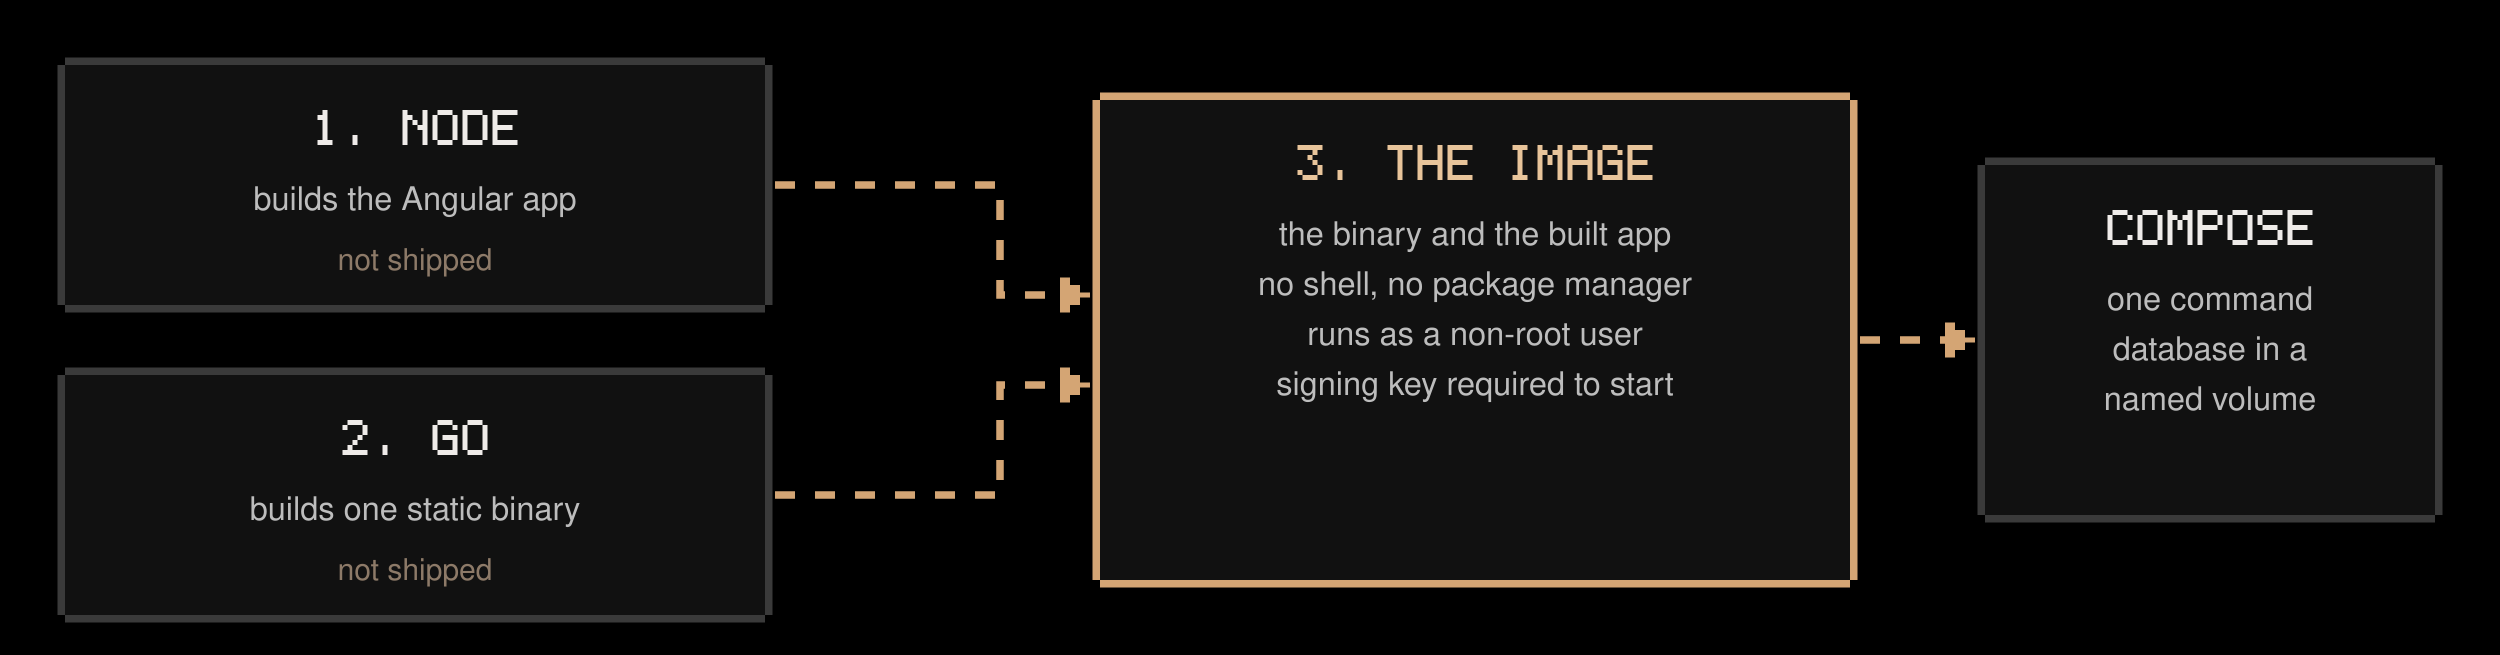
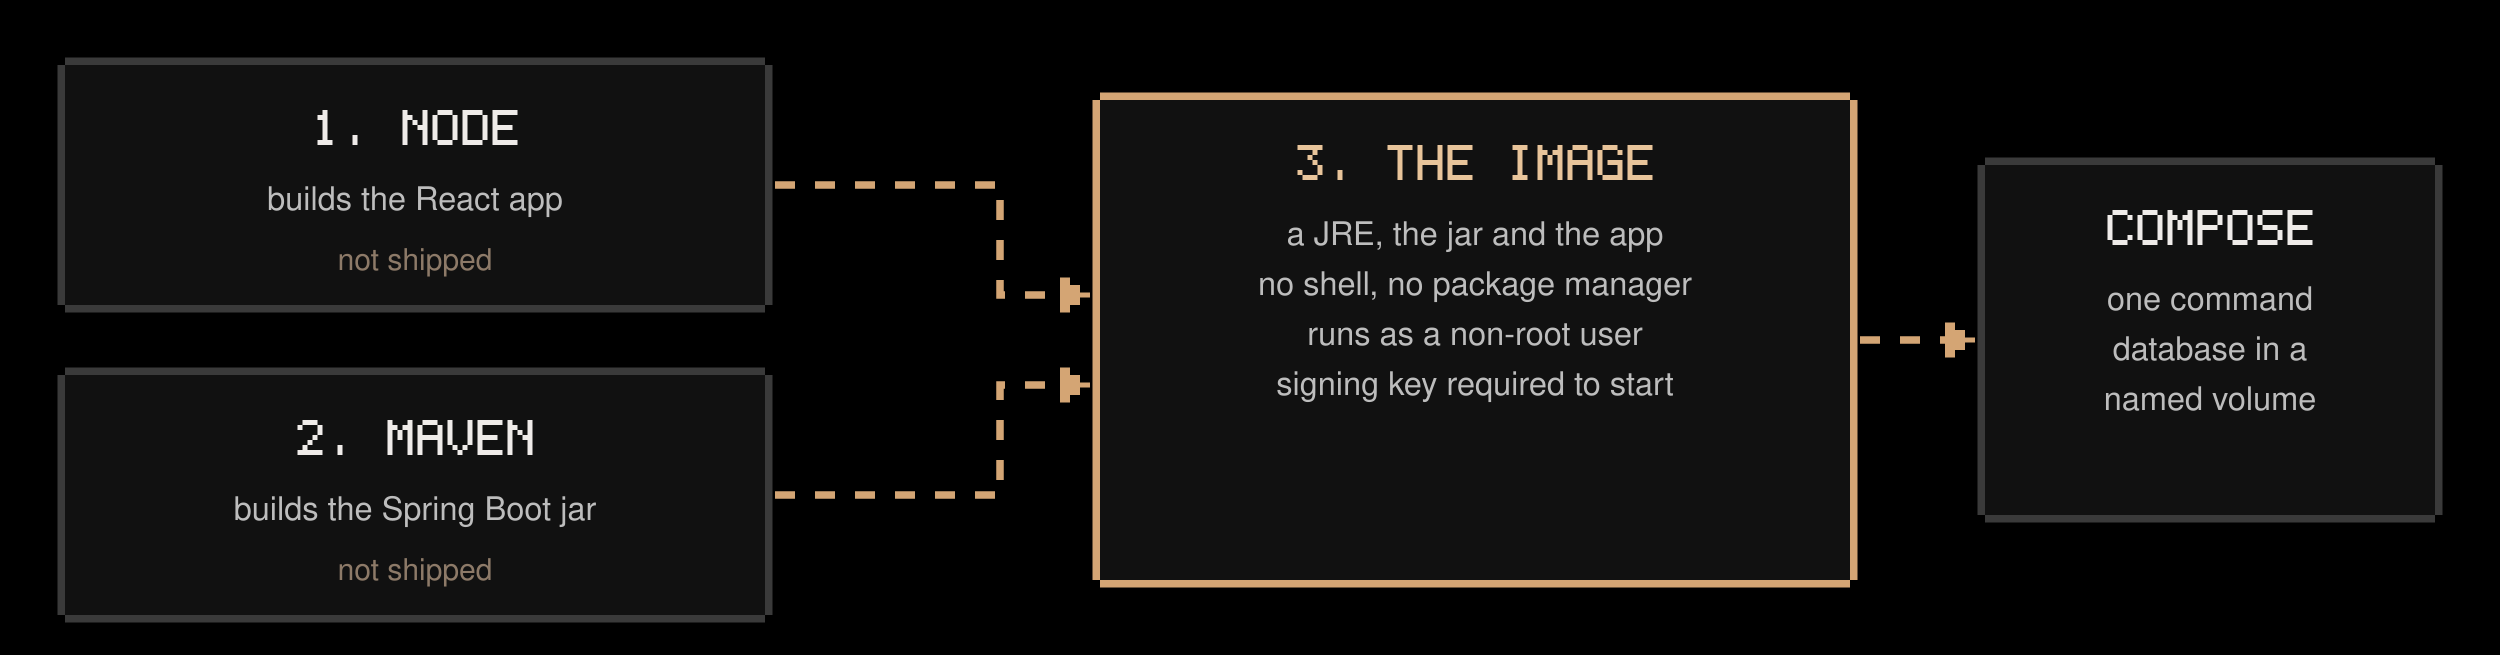
- <svg xmlns="http://www.w3.org/2000/svg" viewBox="0 0 1000 262" width="1000" height="262" role="img" aria-label="A multi-stage Docker build: Node builds the Angular app and Go builds a static binary. Only those two results go into the final image, which has no shell and runs as a non-root user.">
+ <svg xmlns="http://www.w3.org/2000/svg" viewBox="0 0 1000 262" width="1000" height="262" role="img" aria-label="A multi-stage Docker build: Node builds the React app and Maven builds the Spring Boot jar. Only those two results go into the final image, a Java runtime with no shell that runs as a non-root user.">
  <style>
.flow { stroke-dasharray: 8 8; animation: flow 1s linear infinite; }
@keyframes flow { to { stroke-dashoffset: -16; } }

.ship { animation: ship 3s ease-in-out infinite; }
@keyframes ship { 50% { opacity: .6; } }

@media (prefers-reduced-motion: reduce) { * { animation: none !important; } }
</style>
  <rect width="1000" height="262" fill="#000000" />
  <g>
    <rect x="26" y="26" width="280" height="96" fill="#111111" />
    <rect x="26" y="23" width="280" height="3" fill="#3a3a3a" />
    <rect x="26" y="122" width="280" height="3" fill="#3a3a3a" />
    <rect x="23" y="26" width="3" height="96" fill="#3a3a3a" />
    <rect x="306" y="26" width="3" height="96" fill="#3a3a3a" />
  </g>
  <path fill="#efebe9" d="M129 44h2v2h-2zM127 46h2v2h-2zM129 46h2v2h-2zM129 48h2v2h-2zM129 50h2v2h-2zM129 52h2v2h-2zM129 54h2v2h-2zM127 56h2v2h-2zM129 56h2v2h-2zM131 56h2v2h-2zM141 54h2v2h-2zM141 56h2v2h-2zM161 44h2v2h-2zM169 44h2v2h-2zM161 46h2v2h-2zM163 46h2v2h-2zM169 46h2v2h-2zM161 48h2v2h-2zM165 48h2v2h-2zM169 48h2v2h-2zM161 50h2v2h-2zM167 50h2v2h-2zM169 50h2v2h-2zM161 52h2v2h-2zM169 52h2v2h-2zM161 54h2v2h-2zM169 54h2v2h-2zM161 56h2v2h-2zM169 56h2v2h-2zM175 44h2v2h-2zM177 44h2v2h-2zM179 44h2v2h-2zM173 46h2v2h-2zM181 46h2v2h-2zM173 48h2v2h-2zM181 48h2v2h-2zM173 50h2v2h-2zM181 50h2v2h-2zM173 52h2v2h-2zM181 52h2v2h-2zM173 54h2v2h-2zM181 54h2v2h-2zM175 56h2v2h-2zM177 56h2v2h-2zM179 56h2v2h-2zM185 44h2v2h-2zM187 44h2v2h-2zM189 44h2v2h-2zM191 44h2v2h-2zM185 46h2v2h-2zM193 46h2v2h-2zM185 48h2v2h-2zM193 48h2v2h-2zM185 50h2v2h-2zM193 50h2v2h-2zM185 52h2v2h-2zM193 52h2v2h-2zM185 54h2v2h-2zM193 54h2v2h-2zM185 56h2v2h-2zM187 56h2v2h-2zM189 56h2v2h-2zM191 56h2v2h-2zM197 44h2v2h-2zM199 44h2v2h-2zM201 44h2v2h-2zM203 44h2v2h-2zM205 44h2v2h-2zM197 46h2v2h-2zM197 48h2v2h-2zM197 50h2v2h-2zM199 50h2v2h-2zM201 50h2v2h-2zM203 50h2v2h-2zM197 52h2v2h-2zM197 54h2v2h-2zM197 56h2v2h-2zM199 56h2v2h-2zM201 56h2v2h-2zM203 56h2v2h-2zM205 56h2v2h-2z" />
-   <text x="166.0" y="84" font-family="-apple-system, BlinkMacSystemFont, 'Segoe UI', Helvetica, Arial, sans-serif" font-size="13" font-weight="400" fill="#bdbdbd" text-anchor="middle">builds the Angular app</text>
+   <text x="166.0" y="84" font-family="-apple-system, BlinkMacSystemFont, 'Segoe UI', Helvetica, Arial, sans-serif" font-size="13" font-weight="400" fill="#bdbdbd" text-anchor="middle">builds the React app</text>
  <text x="166" y="108" font-family="-apple-system, BlinkMacSystemFont, 'Segoe UI', Helvetica, Arial, sans-serif" font-size="12" font-weight="400" fill="#8d7a68" text-anchor="middle">not shipped</text>
  <g>
    <rect x="26" y="150" width="280" height="96" fill="#111111" />
    <rect x="26" y="147" width="280" height="3" fill="#3a3a3a" />
    <rect x="26" y="246" width="280" height="3" fill="#3a3a3a" />
    <rect x="23" y="150" width="3" height="96" fill="#3a3a3a" />
    <rect x="306" y="150" width="3" height="96" fill="#3a3a3a" />
  </g>
-   <path fill="#efebe9" d="M139 168h2v2h-2zM141 168h2v2h-2zM143 168h2v2h-2zM137 170h2v2h-2zM145 170h2v2h-2zM145 172h2v2h-2zM143 174h2v2h-2zM141 176h2v2h-2zM139 178h2v2h-2zM137 180h2v2h-2zM139 180h2v2h-2zM141 180h2v2h-2zM143 180h2v2h-2zM145 180h2v2h-2zM153 178h2v2h-2zM153 180h2v2h-2zM175 168h2v2h-2zM177 168h2v2h-2zM179 168h2v2h-2zM173 170h2v2h-2zM181 170h2v2h-2zM173 172h2v2h-2zM173 174h2v2h-2zM177 174h2v2h-2zM179 174h2v2h-2zM181 174h2v2h-2zM173 176h2v2h-2zM181 176h2v2h-2zM173 178h2v2h-2zM181 178h2v2h-2zM175 180h2v2h-2zM177 180h2v2h-2zM179 180h2v2h-2zM181 180h2v2h-2zM187 168h2v2h-2zM189 168h2v2h-2zM191 168h2v2h-2zM185 170h2v2h-2zM193 170h2v2h-2zM185 172h2v2h-2zM193 172h2v2h-2zM185 174h2v2h-2zM193 174h2v2h-2zM185 176h2v2h-2zM193 176h2v2h-2zM185 178h2v2h-2zM193 178h2v2h-2zM187 180h2v2h-2zM189 180h2v2h-2zM191 180h2v2h-2z" />
-   <text x="166.0" y="208" font-family="-apple-system, BlinkMacSystemFont, 'Segoe UI', Helvetica, Arial, sans-serif" font-size="13" font-weight="400" fill="#bdbdbd" text-anchor="middle">builds one static binary</text>
+   <path fill="#efebe9" d="M121 168h2v2h-2zM123 168h2v2h-2zM125 168h2v2h-2zM119 170h2v2h-2zM127 170h2v2h-2zM127 172h2v2h-2zM125 174h2v2h-2zM123 176h2v2h-2zM121 178h2v2h-2zM119 180h2v2h-2zM121 180h2v2h-2zM123 180h2v2h-2zM125 180h2v2h-2zM127 180h2v2h-2zM135 178h2v2h-2zM135 180h2v2h-2zM155 168h2v2h-2zM163 168h2v2h-2zM155 170h2v2h-2zM157 170h2v2h-2zM161 170h2v2h-2zM163 170h2v2h-2zM155 172h2v2h-2zM159 172h2v2h-2zM163 172h2v2h-2zM155 174h2v2h-2zM159 174h2v2h-2zM163 174h2v2h-2zM155 176h2v2h-2zM163 176h2v2h-2zM155 178h2v2h-2zM163 178h2v2h-2zM155 180h2v2h-2zM163 180h2v2h-2zM169 168h2v2h-2zM171 168h2v2h-2zM173 168h2v2h-2zM167 170h2v2h-2zM175 170h2v2h-2zM167 172h2v2h-2zM175 172h2v2h-2zM167 174h2v2h-2zM169 174h2v2h-2zM171 174h2v2h-2zM173 174h2v2h-2zM175 174h2v2h-2zM167 176h2v2h-2zM175 176h2v2h-2zM167 178h2v2h-2zM175 178h2v2h-2zM167 180h2v2h-2zM175 180h2v2h-2zM179 168h2v2h-2zM187 168h2v2h-2zM179 170h2v2h-2zM187 170h2v2h-2zM179 172h2v2h-2zM187 172h2v2h-2zM179 174h2v2h-2zM187 174h2v2h-2zM179 176h2v2h-2zM187 176h2v2h-2zM181 178h2v2h-2zM185 178h2v2h-2zM183 180h2v2h-2zM191 168h2v2h-2zM193 168h2v2h-2zM195 168h2v2h-2zM197 168h2v2h-2zM199 168h2v2h-2zM191 170h2v2h-2zM191 172h2v2h-2zM191 174h2v2h-2zM193 174h2v2h-2zM195 174h2v2h-2zM197 174h2v2h-2zM191 176h2v2h-2zM191 178h2v2h-2zM191 180h2v2h-2zM193 180h2v2h-2zM195 180h2v2h-2zM197 180h2v2h-2zM199 180h2v2h-2zM203 168h2v2h-2zM211 168h2v2h-2zM203 170h2v2h-2zM205 170h2v2h-2zM211 170h2v2h-2zM203 172h2v2h-2zM207 172h2v2h-2zM211 172h2v2h-2zM203 174h2v2h-2zM209 174h2v2h-2zM211 174h2v2h-2zM203 176h2v2h-2zM211 176h2v2h-2zM203 178h2v2h-2zM211 178h2v2h-2zM203 180h2v2h-2zM211 180h2v2h-2z" />
+   <text x="166.0" y="208" font-family="-apple-system, BlinkMacSystemFont, 'Segoe UI', Helvetica, Arial, sans-serif" font-size="13" font-weight="400" fill="#bdbdbd" text-anchor="middle">builds the Spring Boot jar</text>
  <text x="166" y="232" font-family="-apple-system, BlinkMacSystemFont, 'Segoe UI', Helvetica, Arial, sans-serif" font-size="12" font-weight="400" fill="#8d7a68" text-anchor="middle">not shipped</text>
  <path class="flow" d="M310 74H400V118H424" fill="none" stroke="#d4a574" stroke-width="3" />
  <line class="flow" x1="424" y1="118" x2="424" y2="118" stroke="#d4a574" stroke-width="3" />
  <g fill="#d4a574">
    <rect x="424" y="111.0" width="4" height="14" />
    <rect x="428" y="114.0" width="4" height="8" />
    <rect x="432" y="117.0" width="4" height="2" />
  </g>
  <path class="flow" d="M310 198H400V154H424" fill="none" stroke="#d4a574" stroke-width="3" />
  <line class="flow" x1="424" y1="154" x2="424" y2="154" stroke="#d4a574" stroke-width="3" />
  <g fill="#d4a574">
    <rect x="424" y="147.0" width="4" height="14" />
    <rect x="428" y="150.0" width="4" height="8" />
    <rect x="432" y="153.0" width="4" height="2" />
  </g>
  <g>
    <rect x="440" y="40" width="300" height="192" fill="#111111" />
    <rect x="440" y="37" width="300" height="3" fill="#d4a574" />
    <rect x="440" y="232" width="300" height="3" fill="#d4a574" />
    <rect x="437" y="40" width="3" height="192" fill="#d4a574" />
    <rect x="740" y="40" width="3" height="192" fill="#d4a574" />
  </g>
  <path fill="#e8c49a" d="M519 58h2v2h-2zM521 58h2v2h-2zM523 58h2v2h-2zM525 58h2v2h-2zM527 58h2v2h-2zM525 60h2v2h-2zM523 62h2v2h-2zM525 64h2v2h-2zM527 66h2v2h-2zM519 68h2v2h-2zM527 68h2v2h-2zM521 70h2v2h-2zM523 70h2v2h-2zM525 70h2v2h-2zM535 68h2v2h-2zM535 70h2v2h-2zM555 58h2v2h-2zM557 58h2v2h-2zM559 58h2v2h-2zM561 58h2v2h-2zM563 58h2v2h-2zM559 60h2v2h-2zM559 62h2v2h-2zM559 64h2v2h-2zM559 66h2v2h-2zM559 68h2v2h-2zM559 70h2v2h-2zM567 58h2v2h-2zM575 58h2v2h-2zM567 60h2v2h-2zM575 60h2v2h-2zM567 62h2v2h-2zM575 62h2v2h-2zM567 64h2v2h-2zM569 64h2v2h-2zM571 64h2v2h-2zM573 64h2v2h-2zM575 64h2v2h-2zM567 66h2v2h-2zM575 66h2v2h-2zM567 68h2v2h-2zM575 68h2v2h-2zM567 70h2v2h-2zM575 70h2v2h-2zM579 58h2v2h-2zM581 58h2v2h-2zM583 58h2v2h-2zM585 58h2v2h-2zM587 58h2v2h-2zM579 60h2v2h-2zM579 62h2v2h-2zM579 64h2v2h-2zM581 64h2v2h-2zM583 64h2v2h-2zM585 64h2v2h-2zM579 66h2v2h-2zM579 68h2v2h-2zM579 70h2v2h-2zM581 70h2v2h-2zM583 70h2v2h-2zM585 70h2v2h-2zM587 70h2v2h-2zM605 58h2v2h-2zM607 58h2v2h-2zM609 58h2v2h-2zM607 60h2v2h-2zM607 62h2v2h-2zM607 64h2v2h-2zM607 66h2v2h-2zM607 68h2v2h-2zM605 70h2v2h-2zM607 70h2v2h-2zM609 70h2v2h-2zM615 58h2v2h-2zM623 58h2v2h-2zM615 60h2v2h-2zM617 60h2v2h-2zM621 60h2v2h-2zM623 60h2v2h-2zM615 62h2v2h-2zM619 62h2v2h-2zM623 62h2v2h-2zM615 64h2v2h-2zM619 64h2v2h-2zM623 64h2v2h-2zM615 66h2v2h-2zM623 66h2v2h-2zM615 68h2v2h-2zM623 68h2v2h-2zM615 70h2v2h-2zM623 70h2v2h-2zM629 58h2v2h-2zM631 58h2v2h-2zM633 58h2v2h-2zM627 60h2v2h-2zM635 60h2v2h-2zM627 62h2v2h-2zM635 62h2v2h-2zM627 64h2v2h-2zM629 64h2v2h-2zM631 64h2v2h-2zM633 64h2v2h-2zM635 64h2v2h-2zM627 66h2v2h-2zM635 66h2v2h-2zM627 68h2v2h-2zM635 68h2v2h-2zM627 70h2v2h-2zM635 70h2v2h-2zM641 58h2v2h-2zM643 58h2v2h-2zM645 58h2v2h-2zM639 60h2v2h-2zM647 60h2v2h-2zM639 62h2v2h-2zM639 64h2v2h-2zM643 64h2v2h-2zM645 64h2v2h-2zM647 64h2v2h-2zM639 66h2v2h-2zM647 66h2v2h-2zM639 68h2v2h-2zM647 68h2v2h-2zM641 70h2v2h-2zM643 70h2v2h-2zM645 70h2v2h-2zM647 70h2v2h-2zM651 58h2v2h-2zM653 58h2v2h-2zM655 58h2v2h-2zM657 58h2v2h-2zM659 58h2v2h-2zM651 60h2v2h-2zM651 62h2v2h-2zM651 64h2v2h-2zM653 64h2v2h-2zM655 64h2v2h-2zM657 64h2v2h-2zM651 66h2v2h-2zM651 68h2v2h-2zM651 70h2v2h-2zM653 70h2v2h-2zM655 70h2v2h-2zM657 70h2v2h-2zM659 70h2v2h-2z" />
-   <text x="590.0" y="98" font-family="-apple-system, BlinkMacSystemFont, 'Segoe UI', Helvetica, Arial, sans-serif" font-size="13" font-weight="400" fill="#bdbdbd" text-anchor="middle">the binary and the built app</text>
+   <text x="590.0" y="98" font-family="-apple-system, BlinkMacSystemFont, 'Segoe UI', Helvetica, Arial, sans-serif" font-size="13" font-weight="400" fill="#bdbdbd" text-anchor="middle">a JRE, the jar and the app</text>
  <text x="590.0" y="118" font-family="-apple-system, BlinkMacSystemFont, 'Segoe UI', Helvetica, Arial, sans-serif" font-size="13" font-weight="400" fill="#bdbdbd" text-anchor="middle">no shell, no package manager</text>
  <text x="590.0" y="138" font-family="-apple-system, BlinkMacSystemFont, 'Segoe UI', Helvetica, Arial, sans-serif" font-size="13" font-weight="400" fill="#bdbdbd" text-anchor="middle">runs as a non-root user</text>
  <text x="590.0" y="158" font-family="-apple-system, BlinkMacSystemFont, 'Segoe UI', Helvetica, Arial, sans-serif" font-size="13" font-weight="400" fill="#bdbdbd" text-anchor="middle">signing key required to start</text>
  <line class="flow" x1="744" y1="136" x2="778" y2="136" stroke="#d4a574" stroke-width="3" />
  <g fill="#d4a574">
    <rect x="778" y="129.0" width="4" height="14" />
    <rect x="782" y="132.0" width="4" height="8" />
    <rect x="786" y="135.0" width="4" height="2" />
  </g>
  <g>
    <rect x="794" y="66" width="180" height="140" fill="#111111" />
    <rect x="794" y="63" width="180" height="3" fill="#3a3a3a" />
    <rect x="794" y="206" width="180" height="3" fill="#3a3a3a" />
    <rect x="791" y="66" width="3" height="140" fill="#3a3a3a" />
    <rect x="974" y="66" width="3" height="140" fill="#3a3a3a" />
  </g>
  <path fill="#efebe9" d="M845 84h2v2h-2zM847 84h2v2h-2zM849 84h2v2h-2zM843 86h2v2h-2zM851 86h2v2h-2zM843 88h2v2h-2zM843 90h2v2h-2zM843 92h2v2h-2zM843 94h2v2h-2zM851 94h2v2h-2zM845 96h2v2h-2zM847 96h2v2h-2zM849 96h2v2h-2zM857 84h2v2h-2zM859 84h2v2h-2zM861 84h2v2h-2zM855 86h2v2h-2zM863 86h2v2h-2zM855 88h2v2h-2zM863 88h2v2h-2zM855 90h2v2h-2zM863 90h2v2h-2zM855 92h2v2h-2zM863 92h2v2h-2zM855 94h2v2h-2zM863 94h2v2h-2zM857 96h2v2h-2zM859 96h2v2h-2zM861 96h2v2h-2zM867 84h2v2h-2zM875 84h2v2h-2zM867 86h2v2h-2zM869 86h2v2h-2zM873 86h2v2h-2zM875 86h2v2h-2zM867 88h2v2h-2zM871 88h2v2h-2zM875 88h2v2h-2zM867 90h2v2h-2zM871 90h2v2h-2zM875 90h2v2h-2zM867 92h2v2h-2zM875 92h2v2h-2zM867 94h2v2h-2zM875 94h2v2h-2zM867 96h2v2h-2zM875 96h2v2h-2zM879 84h2v2h-2zM881 84h2v2h-2zM883 84h2v2h-2zM885 84h2v2h-2zM879 86h2v2h-2zM887 86h2v2h-2zM879 88h2v2h-2zM887 88h2v2h-2zM879 90h2v2h-2zM881 90h2v2h-2zM883 90h2v2h-2zM885 90h2v2h-2zM879 92h2v2h-2zM879 94h2v2h-2zM879 96h2v2h-2zM893 84h2v2h-2zM895 84h2v2h-2zM897 84h2v2h-2zM891 86h2v2h-2zM899 86h2v2h-2zM891 88h2v2h-2zM899 88h2v2h-2zM891 90h2v2h-2zM899 90h2v2h-2zM891 92h2v2h-2zM899 92h2v2h-2zM891 94h2v2h-2zM899 94h2v2h-2zM893 96h2v2h-2zM895 96h2v2h-2zM897 96h2v2h-2zM905 84h2v2h-2zM907 84h2v2h-2zM909 84h2v2h-2zM911 84h2v2h-2zM903 86h2v2h-2zM903 88h2v2h-2zM905 90h2v2h-2zM907 90h2v2h-2zM909 90h2v2h-2zM911 92h2v2h-2zM911 94h2v2h-2zM903 96h2v2h-2zM905 96h2v2h-2zM907 96h2v2h-2zM909 96h2v2h-2zM915 84h2v2h-2zM917 84h2v2h-2zM919 84h2v2h-2zM921 84h2v2h-2zM923 84h2v2h-2zM915 86h2v2h-2zM915 88h2v2h-2zM915 90h2v2h-2zM917 90h2v2h-2zM919 90h2v2h-2zM921 90h2v2h-2zM915 92h2v2h-2zM915 94h2v2h-2zM915 96h2v2h-2zM917 96h2v2h-2zM919 96h2v2h-2zM921 96h2v2h-2zM923 96h2v2h-2z" />
  <text x="884.0" y="124" font-family="-apple-system, BlinkMacSystemFont, 'Segoe UI', Helvetica, Arial, sans-serif" font-size="13" font-weight="400" fill="#bdbdbd" text-anchor="middle">one command</text>
  <text x="884.0" y="144" font-family="-apple-system, BlinkMacSystemFont, 'Segoe UI', Helvetica, Arial, sans-serif" font-size="13" font-weight="400" fill="#bdbdbd" text-anchor="middle">database in a</text>
  <text x="884.0" y="164" font-family="-apple-system, BlinkMacSystemFont, 'Segoe UI', Helvetica, Arial, sans-serif" font-size="13" font-weight="400" fill="#bdbdbd" text-anchor="middle">named volume</text>
</svg>
